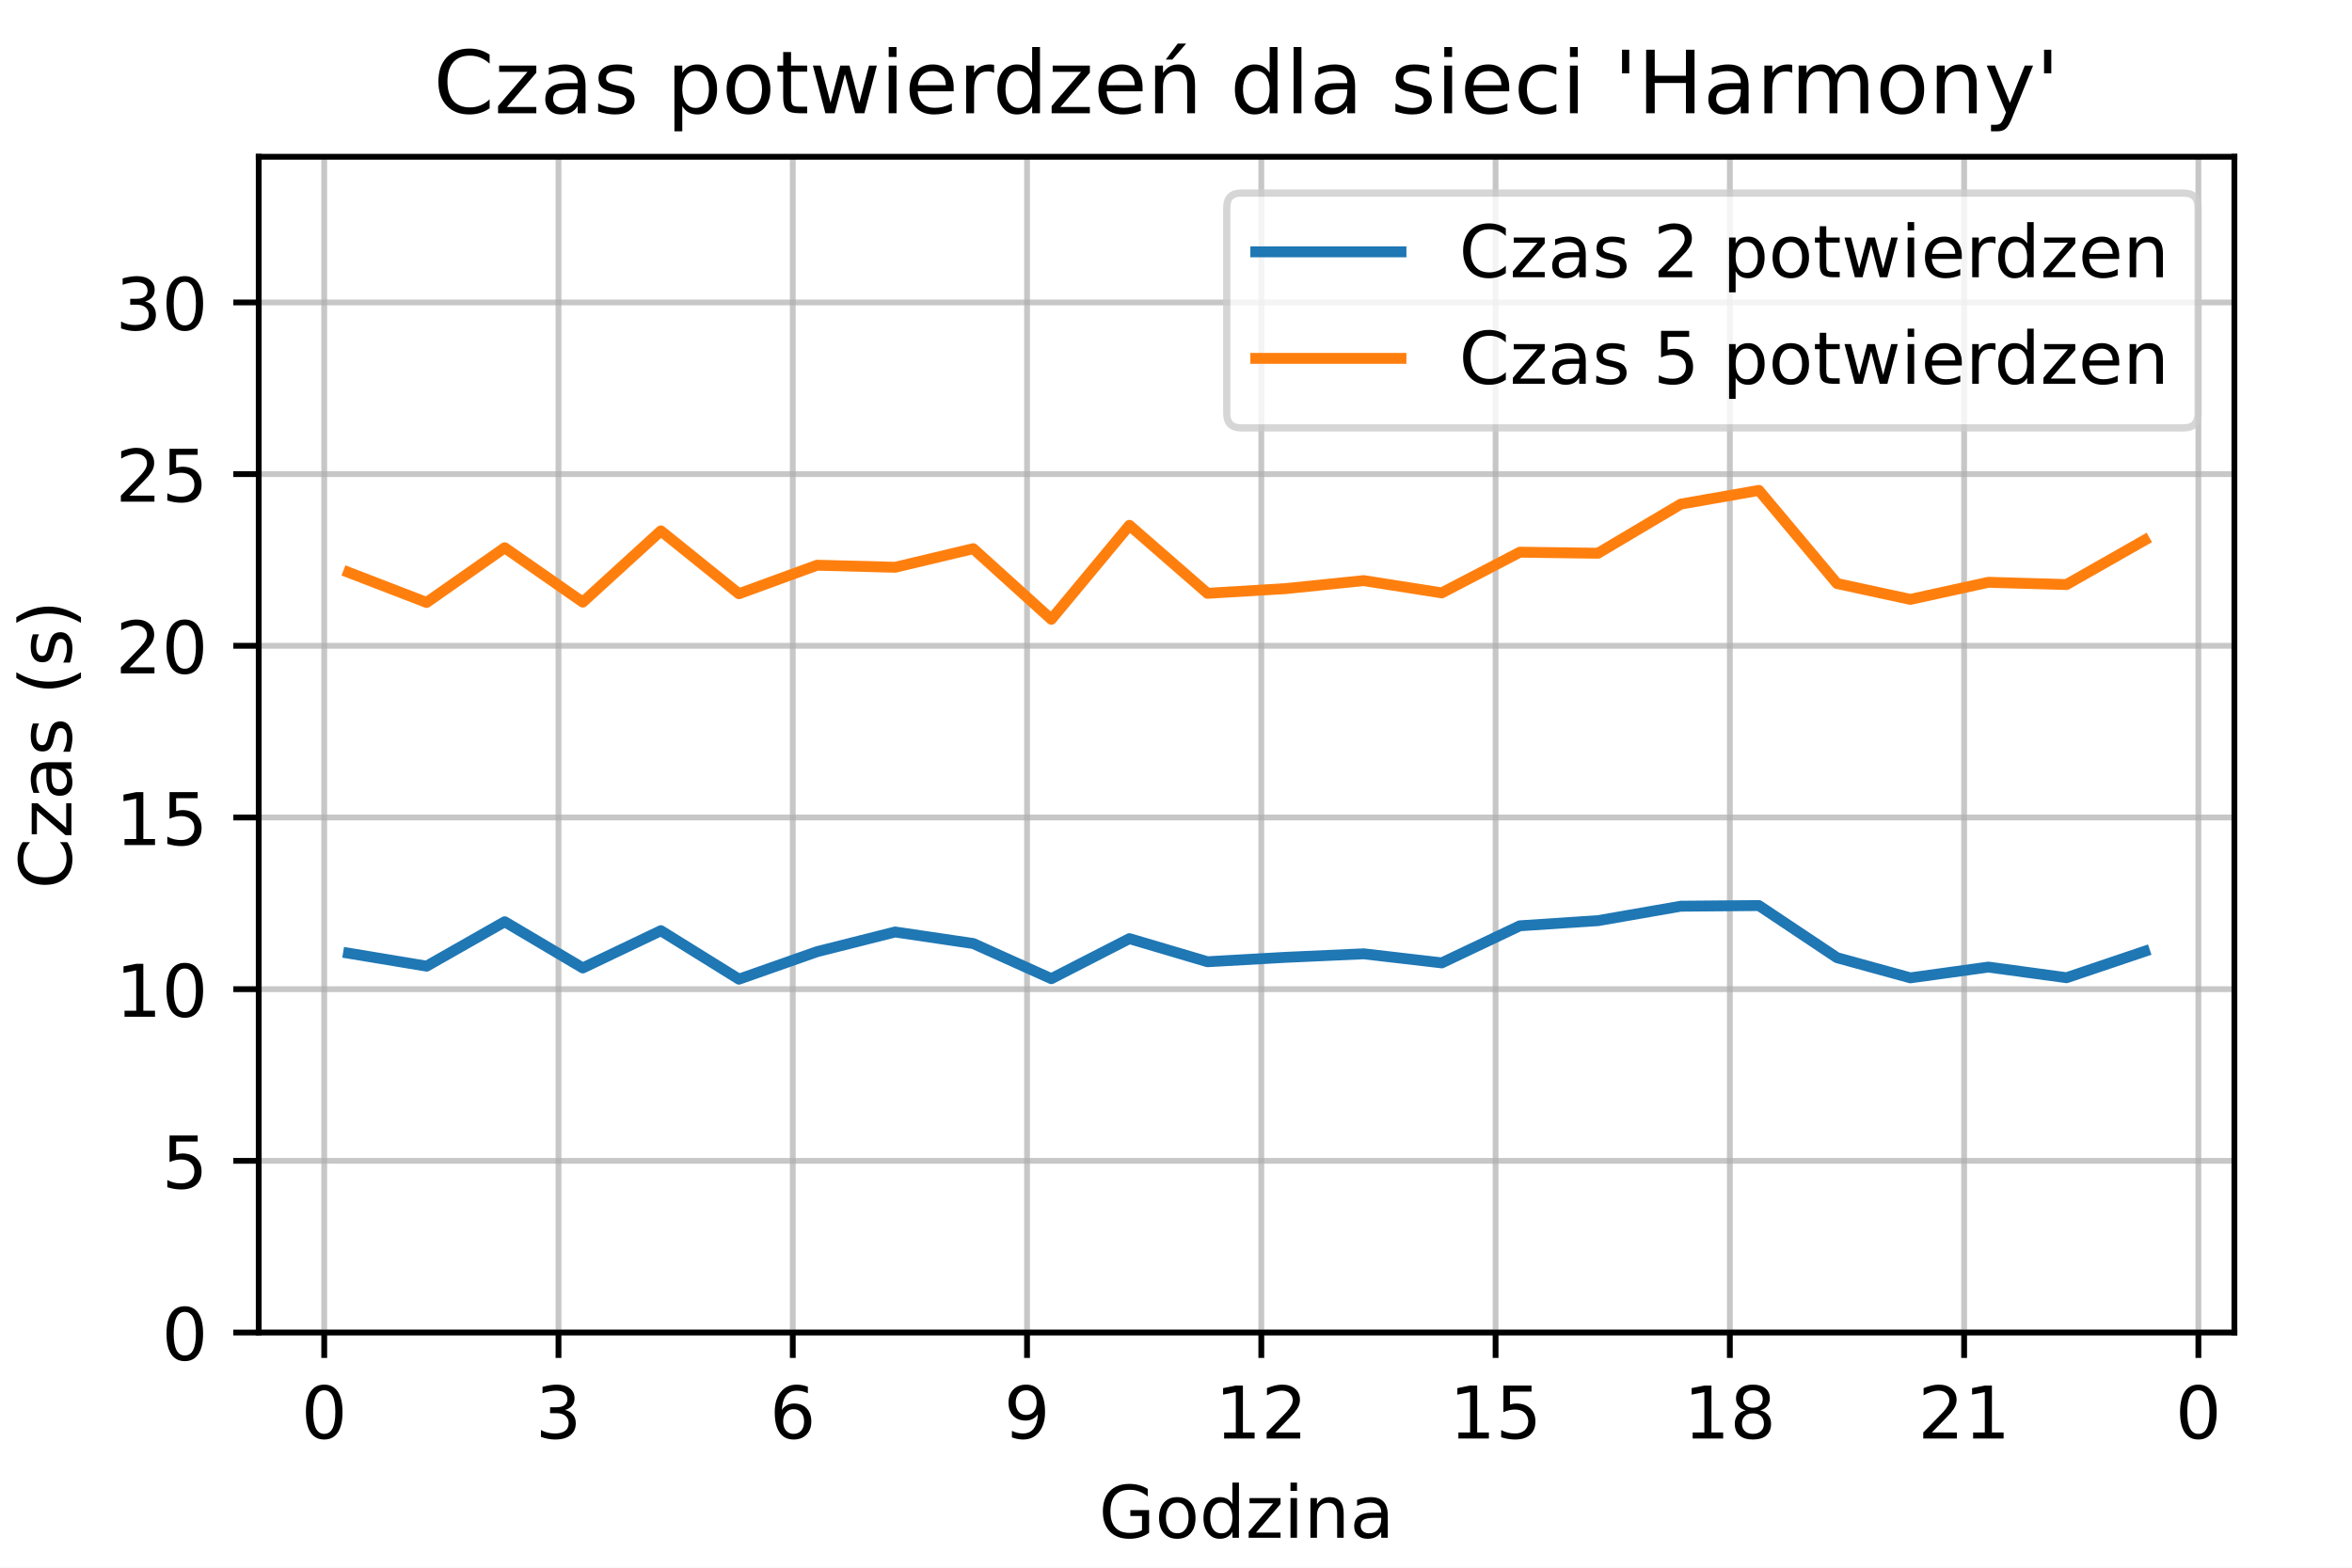
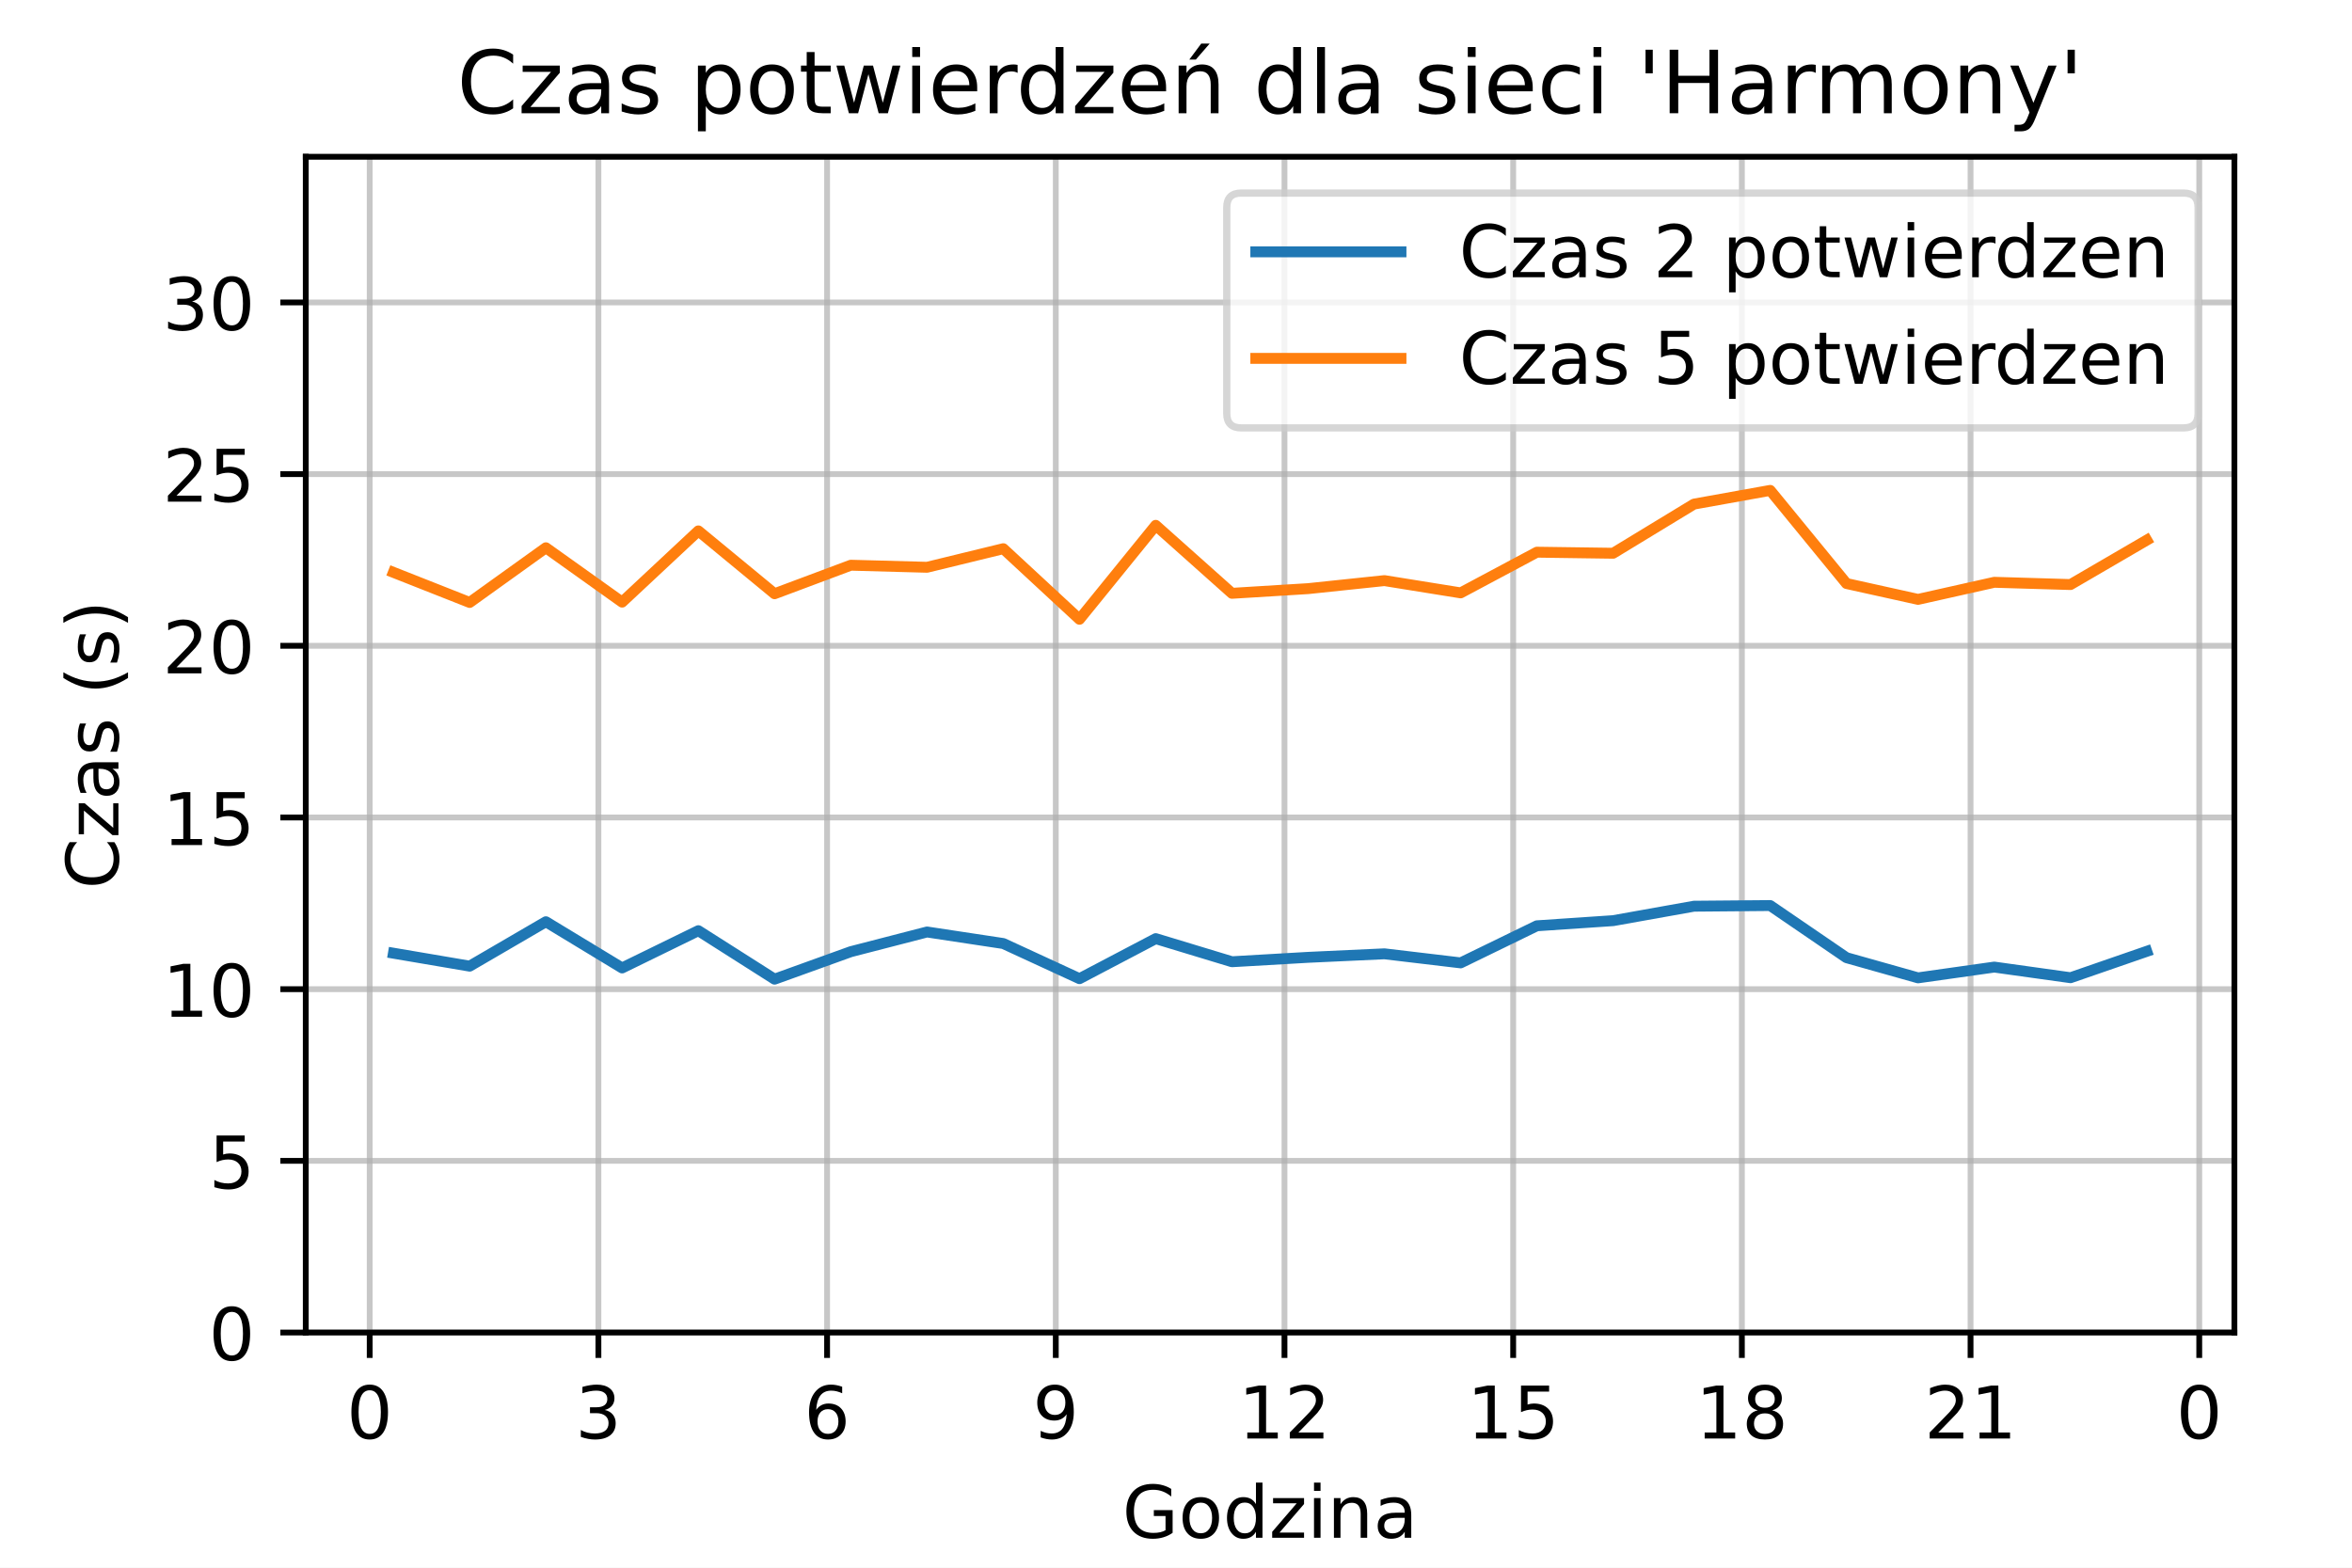
<svg xmlns="http://www.w3.org/2000/svg" xmlns:xlink="http://www.w3.org/1999/xlink" width="324pt" height="216pt" viewBox="0 0 324 216" version="1.1">
  <defs>
    <style type="text/css">*{stroke-linejoin: round; stroke-linecap: butt}</style>
  </defs>
  <g id="figure_1">
    <g id="patch_1">
      <path d="M 0 216  L 324 216  L 324 0  L 0 0  z " style="fill: #ffffff" />
    </g>
    <g id="axes_1">
      <g id="patch_2">
-         <path d="M 35.64 183.6  L 307.8 183.6  L 307.8 21.6  L 35.64 21.6  z " style="fill: #ffffff" />
+         <path d="M 42.12 183.6  L 307.8 183.6  L 307.8 21.6  L 42.12 21.6  z " style="fill: #ffffff" />
      </g>
      <g id="matplotlib.axis_1">
        <g id="xtick_1">
          <g id="line2d_1">
-             <path d="M 44.664 183.6  L 44.664 21.6  " clip-path="url(#p6f008cadab)" style="fill: none; stroke: #b0b0b0; stroke-opacity: 0.7; stroke-width: 0.8; stroke-linecap: square" />
+             <path d="M 50.929 183.6  L 50.929 21.6  " clip-path="url(#pce12ea7dd9)" style="fill: none; stroke: #b0b0b0; stroke-opacity: 0.7; stroke-width: 0.8; stroke-linecap: square" />
          </g>
          <g id="line2d_2">
            <defs>
-               <path id="m996f7e29ae" d="M 0 0  L 0 3.5  " style="stroke: #000000; stroke-width: 0.8" />
+               <path id="md06fbf83cf" d="M 0 0  L 0 3.5  " style="stroke: #000000; stroke-width: 0.8" />
            </defs>
            <g>
-               <use xlink:href="#m996f7e29ae" x="44.664" y="183.6" style="stroke: #000000; stroke-width: 0.8" />
+               <use xlink:href="#md06fbf83cf" x="50.929" y="183.6" style="stroke: #000000; stroke-width: 0.8" />
            </g>
          </g>
          <g id="text_1">
-             <g transform="translate(41.48294 198.1984)scale(0.1 -0.1)">
+             <g transform="translate(47.74808 198.1984)scale(0.1 -0.1)">
              <defs>
                <path id="DejaVuSans-30" d="M 2034 4250  Q 1547 4250 1301 3770  Q 1056 3291 1056 2328  Q 1056 1369 1301 889  Q 1547 409 2034 409  Q 2525 409 2770 889  Q 3016 1369 3016 2328  Q 3016 3291 2770 3770  Q 2525 4250 2034 4250  z M 2034 4750  Q 2819 4750 3233 4129  Q 3647 3509 3647 2328  Q 3647 1150 3233 529  Q 2819 -91 2034 -91  Q 1250 -91 836 529  Q 422 1150 422 2328  Q 422 3509 836 4129  Q 1250 4750 2034 4750  z " transform="scale(0.015625)" />
              </defs>
              <use xlink:href="#DejaVuSans-30" />
            </g>
          </g>
        </g>
        <g id="xtick_2">
          <g id="line2d_3">
-             <path d="M 76.936 183.6  L 76.936 21.6  " clip-path="url(#p6f008cadab)" style="fill: none; stroke: #b0b0b0; stroke-opacity: 0.7; stroke-width: 0.8; stroke-linecap: square" />
+             <path d="M 82.433 183.6  L 82.433 21.6  " clip-path="url(#pce12ea7dd9)" style="fill: none; stroke: #b0b0b0; stroke-opacity: 0.7; stroke-width: 0.8; stroke-linecap: square" />
          </g>
          <g id="line2d_4">
            <g>
-               <use xlink:href="#m996f7e29ae" x="76.936" y="183.6" style="stroke: #000000; stroke-width: 0.8" />
+               <use xlink:href="#md06fbf83cf" x="82.433" y="183.6" style="stroke: #000000; stroke-width: 0.8" />
            </g>
          </g>
          <g id="text_2">
-             <g transform="translate(73.75488 198.1984)scale(0.1 -0.1)">
+             <g transform="translate(79.25163 198.1984)scale(0.1 -0.1)">
              <defs>
                <path id="DejaVuSans-33" d="M 2597 2516  Q 3050 2419 3304 2112  Q 3559 1806 3559 1356  Q 3559 666 3084 287  Q 2609 -91 1734 -91  Q 1441 -91 1130 -33  Q 819 25 488 141  L 488 750  Q 750 597 1062 519  Q 1375 441 1716 441  Q 2309 441 2620 675  Q 2931 909 2931 1356  Q 2931 1769 2642 2001  Q 2353 2234 1838 2234  L 1294 2234  L 1294 2753  L 1863 2753  Q 2328 2753 2575 2939  Q 2822 3125 2822 3475  Q 2822 3834 2567 4026  Q 2313 4219 1838 4219  Q 1578 4219 1281 4162  Q 984 4106 628 3988  L 628 4550  Q 988 4650 1302 4700  Q 1616 4750 1894 4750  Q 2613 4750 3031 4423  Q 3450 4097 3450 3541  Q 3450 3153 3228 2886  Q 3006 2619 2597 2516  z " transform="scale(0.015625)" />
              </defs>
              <use xlink:href="#DejaVuSans-33" />
            </g>
          </g>
        </g>
        <g id="xtick_3">
          <g id="line2d_5">
-             <path d="M 109.208 183.6  L 109.208 21.6  " clip-path="url(#p6f008cadab)" style="fill: none; stroke: #b0b0b0; stroke-opacity: 0.7; stroke-width: 0.8; stroke-linecap: square" />
+             <path d="M 113.936 183.6  L 113.936 21.6  " clip-path="url(#pce12ea7dd9)" style="fill: none; stroke: #b0b0b0; stroke-opacity: 0.7; stroke-width: 0.8; stroke-linecap: square" />
          </g>
          <g id="line2d_6">
            <g>
-               <use xlink:href="#m996f7e29ae" x="109.208" y="183.6" style="stroke: #000000; stroke-width: 0.8" />
+               <use xlink:href="#md06fbf83cf" x="113.936" y="183.6" style="stroke: #000000; stroke-width: 0.8" />
            </g>
          </g>
          <g id="text_3">
-             <g transform="translate(106.0268 198.1984)scale(0.1 -0.1)">
+             <g transform="translate(110.7552 198.1984)scale(0.1 -0.1)">
              <defs>
                <path id="DejaVuSans-36" d="M 2113 2584  Q 1688 2584 1439 2293  Q 1191 2003 1191 1497  Q 1191 994 1439 701  Q 1688 409 2113 409  Q 2538 409 2786 701  Q 3034 994 3034 1497  Q 3034 2003 2786 2293  Q 2538 2584 2113 2584  z M 3366 4563  L 3366 3988  Q 3128 4100 2886 4159  Q 2644 4219 2406 4219  Q 1781 4219 1451 3797  Q 1122 3375 1075 2522  Q 1259 2794 1537 2939  Q 1816 3084 2150 3084  Q 2853 3084 3261 2657  Q 3669 2231 3669 1497  Q 3669 778 3244 343  Q 2819 -91 2113 -91  Q 1303 -91 875 529  Q 447 1150 447 2328  Q 447 3434 972 4092  Q 1497 4750 2381 4750  Q 2619 4750 2861 4703  Q 3103 4656 3366 4563  z " transform="scale(0.015625)" />
              </defs>
              <use xlink:href="#DejaVuSans-36" />
            </g>
          </g>
        </g>
        <g id="xtick_4">
          <g id="line2d_7">
-             <path d="M 141.48 183.6  L 141.48 21.6  " clip-path="url(#p6f008cadab)" style="fill: none; stroke: #b0b0b0; stroke-opacity: 0.7; stroke-width: 0.8; stroke-linecap: square" />
+             <path d="M 145.44 183.6  L 145.44 21.6  " clip-path="url(#pce12ea7dd9)" style="fill: none; stroke: #b0b0b0; stroke-opacity: 0.7; stroke-width: 0.8; stroke-linecap: square" />
          </g>
          <g id="line2d_8">
            <g>
-               <use xlink:href="#m996f7e29ae" x="141.48" y="183.6" style="stroke: #000000; stroke-width: 0.8" />
+               <use xlink:href="#md06fbf83cf" x="145.44" y="183.6" style="stroke: #000000; stroke-width: 0.8" />
            </g>
          </g>
          <g id="text_4">
-             <g transform="translate(138.2988 198.1984)scale(0.1 -0.1)">
+             <g transform="translate(142.2587 198.1984)scale(0.1 -0.1)">
              <defs>
                <path id="DejaVuSans-39" d="M 703 97  L 703 672  Q 941 559 1184 500  Q 1428 441 1663 441  Q 2288 441 2617 861  Q 2947 1281 2994 2138  Q 2813 1869 2534 1725  Q 2256 1581 1919 1581  Q 1219 1581 811 2004  Q 403 2428 403 3163  Q 403 3881 828 4315  Q 1253 4750 1959 4750  Q 2769 4750 3195 4129  Q 3622 3509 3622 2328  Q 3622 1225 3098 567  Q 2575 -91 1691 -91  Q 1453 -91 1209 -44  Q 966 3 703 97  z M 1959 2075  Q 2384 2075 2632 2365  Q 2881 2656 2881 3163  Q 2881 3666 2632 3958  Q 2384 4250 1959 4250  Q 1534 4250 1286 3958  Q 1038 3666 1038 3163  Q 1038 2656 1286 2365  Q 1534 2075 1959 2075  z " transform="scale(0.015625)" />
              </defs>
              <use xlink:href="#DejaVuSans-39" />
            </g>
          </g>
        </g>
        <g id="xtick_5">
          <g id="line2d_9">
-             <path d="M 173.752 183.6  L 173.752 21.6  " clip-path="url(#p6f008cadab)" style="fill: none; stroke: #b0b0b0; stroke-opacity: 0.7; stroke-width: 0.8; stroke-linecap: square" />
+             <path d="M 176.944 183.6  L 176.944 21.6  " clip-path="url(#pce12ea7dd9)" style="fill: none; stroke: #b0b0b0; stroke-opacity: 0.7; stroke-width: 0.8; stroke-linecap: square" />
          </g>
          <g id="line2d_10">
            <g>
-               <use xlink:href="#m996f7e29ae" x="173.752" y="183.6" style="stroke: #000000; stroke-width: 0.8" />
+               <use xlink:href="#md06fbf83cf" x="176.944" y="183.6" style="stroke: #000000; stroke-width: 0.8" />
            </g>
          </g>
          <g id="text_5">
-             <g transform="translate(167.3894 198.1984)scale(0.1 -0.1)">
+             <g transform="translate(170.5811 198.1984)scale(0.1 -0.1)">
              <defs>
                <path id="DejaVuSans-31" d="M 794 531  L 1825 531  L 1825 4091  L 703 3866  L 703 4441  L 1819 4666  L 2450 4666  L 2450 531  L 3481 531  L 3481 0  L 794 0  L 794 531  z " transform="scale(0.015625)" />
                <path id="DejaVuSans-32" d="M 1228 531  L 3431 531  L 3431 0  L 469 0  L 469 531  Q 828 903 1448 1529  Q 2069 2156 2228 2338  Q 2531 2678 2651 2914  Q 2772 3150 2772 3378  Q 2772 3750 2511 3984  Q 2250 4219 1831 4219  Q 1534 4219 1204 4116  Q 875 4013 500 3803  L 500 4441  Q 881 4594 1212 4672  Q 1544 4750 1819 4750  Q 2544 4750 2975 4387  Q 3406 4025 3406 3419  Q 3406 3131 3298 2873  Q 3191 2616 2906 2266  Q 2828 2175 2409 1742  Q 1991 1309 1228 531  z " transform="scale(0.015625)" />
              </defs>
              <use xlink:href="#DejaVuSans-31" />
              <use xlink:href="#DejaVuSans-32" x="63.623" />
            </g>
          </g>
        </g>
        <g id="xtick_6">
          <g id="line2d_11">
-             <path d="M 206.024 183.6  L 206.024 21.6  " clip-path="url(#p6f008cadab)" style="fill: none; stroke: #b0b0b0; stroke-opacity: 0.7; stroke-width: 0.8; stroke-linecap: square" />
+             <path d="M 208.447 183.6  L 208.447 21.6  " clip-path="url(#pce12ea7dd9)" style="fill: none; stroke: #b0b0b0; stroke-opacity: 0.7; stroke-width: 0.8; stroke-linecap: square" />
          </g>
          <g id="line2d_12">
            <g>
-               <use xlink:href="#m996f7e29ae" x="206.024" y="183.6" style="stroke: #000000; stroke-width: 0.8" />
+               <use xlink:href="#md06fbf83cf" x="208.447" y="183.6" style="stroke: #000000; stroke-width: 0.8" />
            </g>
          </g>
          <g id="text_6">
-             <g transform="translate(199.6614 198.1984)scale(0.1 -0.1)">
+             <g transform="translate(202.0846 198.1984)scale(0.1 -0.1)">
              <defs>
                <path id="DejaVuSans-35" d="M 691 4666  L 3169 4666  L 3169 4134  L 1269 4134  L 1269 2991  Q 1406 3038 1543 3061  Q 1681 3084 1819 3084  Q 2600 3084 3056 2656  Q 3513 2228 3513 1497  Q 3513 744 3044 326  Q 2575 -91 1722 -91  Q 1428 -91 1123 -41  Q 819 9 494 109  L 494 744  Q 775 591 1075 516  Q 1375 441 1709 441  Q 2250 441 2565 725  Q 2881 1009 2881 1497  Q 2881 1984 2565 2268  Q 2250 2553 1709 2553  Q 1456 2553 1204 2497  Q 953 2441 691 2322  L 691 4666  z " transform="scale(0.015625)" />
              </defs>
              <use xlink:href="#DejaVuSans-31" />
              <use xlink:href="#DejaVuSans-35" x="63.623" />
            </g>
          </g>
        </g>
        <g id="xtick_7">
          <g id="line2d_13">
-             <path d="M 238.296 183.6  L 238.296 21.6  " clip-path="url(#p6f008cadab)" style="fill: none; stroke: #b0b0b0; stroke-opacity: 0.7; stroke-width: 0.8; stroke-linecap: square" />
+             <path d="M 239.951 183.6  L 239.951 21.6  " clip-path="url(#pce12ea7dd9)" style="fill: none; stroke: #b0b0b0; stroke-opacity: 0.7; stroke-width: 0.8; stroke-linecap: square" />
          </g>
          <g id="line2d_14">
            <g>
-               <use xlink:href="#m996f7e29ae" x="238.296" y="183.6" style="stroke: #000000; stroke-width: 0.8" />
+               <use xlink:href="#md06fbf83cf" x="239.951" y="183.6" style="stroke: #000000; stroke-width: 0.8" />
            </g>
          </g>
          <g id="text_7">
-             <g transform="translate(231.9333 198.1984)scale(0.1 -0.1)">
+             <g transform="translate(233.5882 198.1984)scale(0.1 -0.1)">
              <defs>
                <path id="DejaVuSans-38" d="M 2034 2216  Q 1584 2216 1326 1975  Q 1069 1734 1069 1313  Q 1069 891 1326 650  Q 1584 409 2034 409  Q 2484 409 2743 651  Q 3003 894 3003 1313  Q 3003 1734 2745 1975  Q 2488 2216 2034 2216  z M 1403 2484  Q 997 2584 770 2862  Q 544 3141 544 3541  Q 544 4100 942 4425  Q 1341 4750 2034 4750  Q 2731 4750 3128 4425  Q 3525 4100 3525 3541  Q 3525 3141 3298 2862  Q 3072 2584 2669 2484  Q 3125 2378 3379 2068  Q 3634 1759 3634 1313  Q 3634 634 3220 271  Q 2806 -91 2034 -91  Q 1263 -91 848 271  Q 434 634 434 1313  Q 434 1759 690 2068  Q 947 2378 1403 2484  z M 1172 3481  Q 1172 3119 1398 2916  Q 1625 2713 2034 2713  Q 2441 2713 2670 2916  Q 2900 3119 2900 3481  Q 2900 3844 2670 4047  Q 2441 4250 2034 4250  Q 1625 4250 1398 4047  Q 1172 3844 1172 3481  z " transform="scale(0.015625)" />
              </defs>
              <use xlink:href="#DejaVuSans-31" />
              <use xlink:href="#DejaVuSans-38" x="63.623" />
            </g>
          </g>
        </g>
        <g id="xtick_8">
          <g id="line2d_15">
-             <path d="M 270.568 183.6  L 270.568 21.6  " clip-path="url(#p6f008cadab)" style="fill: none; stroke: #b0b0b0; stroke-opacity: 0.7; stroke-width: 0.8; stroke-linecap: square" />
+             <path d="M 271.454 183.6  L 271.454 21.6  " clip-path="url(#pce12ea7dd9)" style="fill: none; stroke: #b0b0b0; stroke-opacity: 0.7; stroke-width: 0.8; stroke-linecap: square" />
          </g>
          <g id="line2d_16">
            <g>
-               <use xlink:href="#m996f7e29ae" x="270.568" y="183.6" style="stroke: #000000; stroke-width: 0.8" />
+               <use xlink:href="#md06fbf83cf" x="271.454" y="183.6" style="stroke: #000000; stroke-width: 0.8" />
            </g>
          </g>
          <g id="text_8">
-             <g transform="translate(264.2052 198.1984)scale(0.1 -0.1)">
+             <g transform="translate(265.0917 198.1984)scale(0.1 -0.1)">
              <use xlink:href="#DejaVuSans-32" />
              <use xlink:href="#DejaVuSans-31" x="63.623" />
            </g>
          </g>
        </g>
        <g id="xtick_9">
          <g id="line2d_17">
-             <path d="M 302.84 183.6  L 302.84 21.6  " clip-path="url(#p6f008cadab)" style="fill: none; stroke: #b0b0b0; stroke-opacity: 0.7; stroke-width: 0.8; stroke-linecap: square" />
+             <path d="M 302.958 183.6  L 302.958 21.6  " clip-path="url(#pce12ea7dd9)" style="fill: none; stroke: #b0b0b0; stroke-opacity: 0.7; stroke-width: 0.8; stroke-linecap: square" />
          </g>
          <g id="line2d_18">
            <g>
-               <use xlink:href="#m996f7e29ae" x="302.84" y="183.6" style="stroke: #000000; stroke-width: 0.8" />
+               <use xlink:href="#md06fbf83cf" x="302.958" y="183.6" style="stroke: #000000; stroke-width: 0.8" />
            </g>
          </g>
          <g id="text_9">
-             <g transform="translate(299.6584 198.1984)scale(0.1 -0.1)">
+             <g transform="translate(299.7765 198.1984)scale(0.1 -0.1)">
              <use xlink:href="#DejaVuSans-30" />
            </g>
          </g>
        </g>
        <g id="text_10">
-           <g transform="translate(151.3661 211.8766)scale(0.1 -0.1)">
+           <g transform="translate(154.6061 211.8766)scale(0.1 -0.1)">
            <defs>
              <path id="DejaVuSans-47" d="M 3809 666  L 3809 1919  L 2778 1919  L 2778 2438  L 4434 2438  L 4434 434  Q 4069 175 3628 42  Q 3188 -91 2688 -91  Q 1594 -91 976 548  Q 359 1188 359 2328  Q 359 3472 976 4111  Q 1594 4750 2688 4750  Q 3144 4750 3555 4637  Q 3966 4525 4313 4306  L 4313 3634  Q 3963 3931 3569 4081  Q 3175 4231 2741 4231  Q 1884 4231 1454 3753  Q 1025 3275 1025 2328  Q 1025 1384 1454 906  Q 1884 428 2741 428  Q 3075 428 3337 486  Q 3600 544 3809 666  z " transform="scale(0.015625)" />
              <path id="DejaVuSans-6f" d="M 1959 3097  Q 1497 3097 1228 2736  Q 959 2375 959 1747  Q 959 1119 1226 758  Q 1494 397 1959 397  Q 2419 397 2687 759  Q 2956 1122 2956 1747  Q 2956 2369 2687 2733  Q 2419 3097 1959 3097  z M 1959 3584  Q 2709 3584 3137 3096  Q 3566 2609 3566 1747  Q 3566 888 3137 398  Q 2709 -91 1959 -91  Q 1206 -91 779 398  Q 353 888 353 1747  Q 353 2609 779 3096  Q 1206 3584 1959 3584  z " transform="scale(0.015625)" />
              <path id="DejaVuSans-64" d="M 2906 2969  L 2906 4863  L 3481 4863  L 3481 0  L 2906 0  L 2906 525  Q 2725 213 2448 61  Q 2172 -91 1784 -91  Q 1150 -91 751 415  Q 353 922 353 1747  Q 353 2572 751 3078  Q 1150 3584 1784 3584  Q 2172 3584 2448 3432  Q 2725 3281 2906 2969  z M 947 1747  Q 947 1113 1208 752  Q 1469 391 1925 391  Q 2381 391 2643 752  Q 2906 1113 2906 1747  Q 2906 2381 2643 2742  Q 2381 3103 1925 3103  Q 1469 3103 1208 2742  Q 947 2381 947 1747  z " transform="scale(0.015625)" />
              <path id="DejaVuSans-7a" d="M 353 3500  L 3084 3500  L 3084 2975  L 922 459  L 3084 459  L 3084 0  L 275 0  L 275 525  L 2438 3041  L 353 3041  L 353 3500  z " transform="scale(0.015625)" />
              <path id="DejaVuSans-69" d="M 603 3500  L 1178 3500  L 1178 0  L 603 0  L 603 3500  z M 603 4863  L 1178 4863  L 1178 4134  L 603 4134  L 603 4863  z " transform="scale(0.015625)" />
              <path id="DejaVuSans-6e" d="M 3513 2113  L 3513 0  L 2938 0  L 2938 2094  Q 2938 2591 2744 2837  Q 2550 3084 2163 3084  Q 1697 3084 1428 2787  Q 1159 2491 1159 1978  L 1159 0  L 581 0  L 581 3500  L 1159 3500  L 1159 2956  Q 1366 3272 1645 3428  Q 1925 3584 2291 3584  Q 2894 3584 3203 3211  Q 3513 2838 3513 2113  z " transform="scale(0.015625)" />
              <path id="DejaVuSans-61" d="M 2194 1759  Q 1497 1759 1228 1600  Q 959 1441 959 1056  Q 959 750 1161 570  Q 1363 391 1709 391  Q 2188 391 2477 730  Q 2766 1069 2766 1631  L 2766 1759  L 2194 1759  z M 3341 1997  L 3341 0  L 2766 0  L 2766 531  Q 2569 213 2275 61  Q 1981 -91 1556 -91  Q 1019 -91 701 211  Q 384 513 384 1019  Q 384 1609 779 1909  Q 1175 2209 1959 2209  L 2766 2209  L 2766 2266  Q 2766 2663 2505 2880  Q 2244 3097 1772 3097  Q 1472 3097 1187 3025  Q 903 2953 641 2809  L 641 3341  Q 956 3463 1253 3523  Q 1550 3584 1831 3584  Q 2591 3584 2966 3190  Q 3341 2797 3341 1997  z " transform="scale(0.015625)" />
            </defs>
            <use xlink:href="#DejaVuSans-47" />
            <use xlink:href="#DejaVuSans-6f" x="77.49" />
            <use xlink:href="#DejaVuSans-64" x="138.672" />
            <use xlink:href="#DejaVuSans-7a" x="202.148" />
            <use xlink:href="#DejaVuSans-69" x="254.639" />
            <use xlink:href="#DejaVuSans-6e" x="282.422" />
            <use xlink:href="#DejaVuSans-61" x="345.801" />
          </g>
        </g>
      </g>
      <g id="matplotlib.axis_2">
        <g id="ytick_1">
          <g id="line2d_19">
-             <path d="M 35.64 183.6  L 307.8 183.6  " clip-path="url(#p6f008cadab)" style="fill: none; stroke: #b0b0b0; stroke-opacity: 0.7; stroke-width: 0.8; stroke-linecap: square" />
+             <path d="M 42.12 183.6  L 307.8 183.6  " clip-path="url(#pce12ea7dd9)" style="fill: none; stroke: #b0b0b0; stroke-opacity: 0.7; stroke-width: 0.8; stroke-linecap: square" />
          </g>
          <g id="line2d_20">
            <defs>
-               <path id="m2572cfd31c" d="M 0 0  L -3.5 0  " style="stroke: #000000; stroke-width: 0.8" />
+               <path id="mf7f017dc81" d="M 0 0  L -3.5 0  " style="stroke: #000000; stroke-width: 0.8" />
            </defs>
            <g>
-               <use xlink:href="#m2572cfd31c" x="35.64" y="183.6" style="stroke: #000000; stroke-width: 0.8" />
+               <use xlink:href="#mf7f017dc81" x="42.12" y="183.6" style="stroke: #000000; stroke-width: 0.8" />
            </g>
          </g>
          <g id="text_11">
-             <g transform="translate(22.2775 187.3992)scale(0.1 -0.1)">
+             <g transform="translate(28.7575 187.3992)scale(0.1 -0.1)">
              <use xlink:href="#DejaVuSans-30" />
            </g>
          </g>
        </g>
        <g id="ytick_2">
          <g id="line2d_21">
-             <path d="M 35.64 159.945  L 307.8 159.945  " clip-path="url(#p6f008cadab)" style="fill: none; stroke: #b0b0b0; stroke-opacity: 0.7; stroke-width: 0.8; stroke-linecap: square" />
+             <path d="M 42.12 159.945  L 307.8 159.945  " clip-path="url(#pce12ea7dd9)" style="fill: none; stroke: #b0b0b0; stroke-opacity: 0.7; stroke-width: 0.8; stroke-linecap: square" />
          </g>
          <g id="line2d_22">
            <g>
-               <use xlink:href="#m2572cfd31c" x="35.64" y="159.945" style="stroke: #000000; stroke-width: 0.8" />
+               <use xlink:href="#mf7f017dc81" x="42.12" y="159.945" style="stroke: #000000; stroke-width: 0.8" />
            </g>
          </g>
          <g id="text_12">
-             <g transform="translate(22.2775 163.7441)scale(0.1 -0.1)">
+             <g transform="translate(28.7575 163.7441)scale(0.1 -0.1)">
              <use xlink:href="#DejaVuSans-35" />
            </g>
          </g>
        </g>
        <g id="ytick_3">
          <g id="line2d_23">
-             <path d="M 35.64 136.29  L 307.8 136.29  " clip-path="url(#p6f008cadab)" style="fill: none; stroke: #b0b0b0; stroke-opacity: 0.7; stroke-width: 0.8; stroke-linecap: square" />
+             <path d="M 42.12 136.29  L 307.8 136.29  " clip-path="url(#pce12ea7dd9)" style="fill: none; stroke: #b0b0b0; stroke-opacity: 0.7; stroke-width: 0.8; stroke-linecap: square" />
          </g>
          <g id="line2d_24">
            <g>
-               <use xlink:href="#m2572cfd31c" x="35.64" y="136.29" style="stroke: #000000; stroke-width: 0.8" />
+               <use xlink:href="#mf7f017dc81" x="42.12" y="136.29" style="stroke: #000000; stroke-width: 0.8" />
            </g>
          </g>
          <g id="text_13">
-             <g transform="translate(15.915 140.089)scale(0.1 -0.1)">
+             <g transform="translate(22.395 140.089)scale(0.1 -0.1)">
              <use xlink:href="#DejaVuSans-31" />
              <use xlink:href="#DejaVuSans-30" x="63.623" />
            </g>
          </g>
        </g>
        <g id="ytick_4">
          <g id="line2d_25">
-             <path d="M 35.64 112.635  L 307.8 112.635  " clip-path="url(#p6f008cadab)" style="fill: none; stroke: #b0b0b0; stroke-opacity: 0.7; stroke-width: 0.8; stroke-linecap: square" />
+             <path d="M 42.12 112.635  L 307.8 112.635  " clip-path="url(#pce12ea7dd9)" style="fill: none; stroke: #b0b0b0; stroke-opacity: 0.7; stroke-width: 0.8; stroke-linecap: square" />
          </g>
          <g id="line2d_26">
            <g>
-               <use xlink:href="#m2572cfd31c" x="35.64" y="112.635" style="stroke: #000000; stroke-width: 0.8" />
+               <use xlink:href="#mf7f017dc81" x="42.12" y="112.635" style="stroke: #000000; stroke-width: 0.8" />
            </g>
          </g>
          <g id="text_14">
-             <g transform="translate(15.915 116.434)scale(0.1 -0.1)">
+             <g transform="translate(22.395 116.434)scale(0.1 -0.1)">
              <use xlink:href="#DejaVuSans-31" />
              <use xlink:href="#DejaVuSans-35" x="63.623" />
            </g>
          </g>
        </g>
        <g id="ytick_5">
          <g id="line2d_27">
-             <path d="M 35.64 88.98  L 307.8 88.98  " clip-path="url(#p6f008cadab)" style="fill: none; stroke: #b0b0b0; stroke-opacity: 0.7; stroke-width: 0.8; stroke-linecap: square" />
+             <path d="M 42.12 88.98  L 307.8 88.98  " clip-path="url(#pce12ea7dd9)" style="fill: none; stroke: #b0b0b0; stroke-opacity: 0.7; stroke-width: 0.8; stroke-linecap: square" />
          </g>
          <g id="line2d_28">
            <g>
-               <use xlink:href="#m2572cfd31c" x="35.64" y="88.98" style="stroke: #000000; stroke-width: 0.8" />
+               <use xlink:href="#mf7f017dc81" x="42.12" y="88.98" style="stroke: #000000; stroke-width: 0.8" />
            </g>
          </g>
          <g id="text_15">
-             <g transform="translate(15.915 92.77887)scale(0.1 -0.1)">
+             <g transform="translate(22.395 92.77887)scale(0.1 -0.1)">
              <use xlink:href="#DejaVuSans-32" />
              <use xlink:href="#DejaVuSans-30" x="63.623" />
            </g>
          </g>
        </g>
        <g id="ytick_6">
          <g id="line2d_29">
-             <path d="M 35.64 65.325  L 307.8 65.325  " clip-path="url(#p6f008cadab)" style="fill: none; stroke: #b0b0b0; stroke-opacity: 0.7; stroke-width: 0.8; stroke-linecap: square" />
+             <path d="M 42.12 65.325  L 307.8 65.325  " clip-path="url(#pce12ea7dd9)" style="fill: none; stroke: #b0b0b0; stroke-opacity: 0.7; stroke-width: 0.8; stroke-linecap: square" />
          </g>
          <g id="line2d_30">
            <g>
-               <use xlink:href="#m2572cfd31c" x="35.64" y="65.325" style="stroke: #000000; stroke-width: 0.8" />
+               <use xlink:href="#mf7f017dc81" x="42.12" y="65.325" style="stroke: #000000; stroke-width: 0.8" />
            </g>
          </g>
          <g id="text_16">
-             <g transform="translate(15.915 69.12379)scale(0.1 -0.1)">
+             <g transform="translate(22.395 69.12379)scale(0.1 -0.1)">
              <use xlink:href="#DejaVuSans-32" />
              <use xlink:href="#DejaVuSans-35" x="63.623" />
            </g>
          </g>
        </g>
        <g id="ytick_7">
          <g id="line2d_31">
-             <path d="M 35.64 41.669  L 307.8 41.669  " clip-path="url(#p6f008cadab)" style="fill: none; stroke: #b0b0b0; stroke-opacity: 0.7; stroke-width: 0.8; stroke-linecap: square" />
+             <path d="M 42.12 41.669  L 307.8 41.669  " clip-path="url(#pce12ea7dd9)" style="fill: none; stroke: #b0b0b0; stroke-opacity: 0.7; stroke-width: 0.8; stroke-linecap: square" />
          </g>
          <g id="line2d_32">
            <g>
-               <use xlink:href="#m2572cfd31c" x="35.64" y="41.669" style="stroke: #000000; stroke-width: 0.8" />
+               <use xlink:href="#mf7f017dc81" x="42.12" y="41.669" style="stroke: #000000; stroke-width: 0.8" />
            </g>
          </g>
          <g id="text_17">
-             <g transform="translate(15.915 45.4687)scale(0.1 -0.1)">
+             <g transform="translate(22.395 45.4687)scale(0.1 -0.1)">
              <use xlink:href="#DejaVuSans-33" />
              <use xlink:href="#DejaVuSans-30" x="63.623" />
            </g>
          </g>
        </g>
        <g id="text_18">
-           <g transform="translate(9.835312 122.4797)rotate(-90)scale(0.1 -0.1)">
+           <g transform="translate(16.31531 122.4797)rotate(-90)scale(0.1 -0.1)">
            <defs>
              <path id="DejaVuSans-43" d="M 4122 4306  L 4122 3641  Q 3803 3938 3442 4084  Q 3081 4231 2675 4231  Q 1875 4231 1450 3742  Q 1025 3253 1025 2328  Q 1025 1406 1450 917  Q 1875 428 2675 428  Q 3081 428 3442 575  Q 3803 722 4122 1019  L 4122 359  Q 3791 134 3420 21  Q 3050 -91 2638 -91  Q 1578 -91 968 557  Q 359 1206 359 2328  Q 359 3453 968 4101  Q 1578 4750 2638 4750  Q 3056 4750 3426 4639  Q 3797 4528 4122 4306  z " transform="scale(0.015625)" />
              <path id="DejaVuSans-73" d="M 2834 3397  L 2834 2853  Q 2591 2978 2328 3040  Q 2066 3103 1784 3103  Q 1356 3103 1142 2972  Q 928 2841 928 2578  Q 928 2378 1081 2264  Q 1234 2150 1697 2047  L 1894 2003  Q 2506 1872 2764 1633  Q 3022 1394 3022 966  Q 3022 478 2636 193  Q 2250 -91 1575 -91  Q 1294 -91 989 -36  Q 684 19 347 128  L 347 722  Q 666 556 975 473  Q 1284 391 1588 391  Q 1994 391 2212 530  Q 2431 669 2431 922  Q 2431 1156 2273 1281  Q 2116 1406 1581 1522  L 1381 1569  Q 847 1681 609 1914  Q 372 2147 372 2553  Q 372 3047 722 3315  Q 1072 3584 1716 3584  Q 2034 3584 2315 3537  Q 2597 3491 2834 3397  z " transform="scale(0.015625)" />
              <path id="DejaVuSans-20" transform="scale(0.015625)" />
              <path id="DejaVuSans-28" d="M 1984 4856  Q 1566 4138 1362 3434  Q 1159 2731 1159 2009  Q 1159 1288 1364 580  Q 1569 -128 1984 -844  L 1484 -844  Q 1016 -109 783 600  Q 550 1309 550 2009  Q 550 2706 781 3412  Q 1013 4119 1484 4856  L 1984 4856  z " transform="scale(0.015625)" />
              <path id="DejaVuSans-29" d="M 513 4856  L 1013 4856  Q 1481 4119 1714 3412  Q 1947 2706 1947 2009  Q 1947 1309 1714 600  Q 1481 -109 1013 -844  L 513 -844  Q 928 -128 1133 580  Q 1338 1288 1338 2009  Q 1338 2731 1133 3434  Q 928 4138 513 4856  z " transform="scale(0.015625)" />
            </defs>
            <use xlink:href="#DejaVuSans-43" />
            <use xlink:href="#DejaVuSans-7a" x="69.824" />
            <use xlink:href="#DejaVuSans-61" x="122.314" />
            <use xlink:href="#DejaVuSans-73" x="183.594" />
            <use xlink:href="#DejaVuSans-20" x="235.693" />
            <use xlink:href="#DejaVuSans-28" x="267.48" />
            <use xlink:href="#DejaVuSans-73" x="306.494" />
            <use xlink:href="#DejaVuSans-29" x="358.594" />
          </g>
        </g>
      </g>
      <g id="line2d_33">
-         <path d="M 48.011 131.333  L 58.768 133.118  L 69.526 126.999  L 80.283 133.367  L 91.04 128.233  L 101.797 134.911  L 112.555 131.125  L 123.312 128.411  L 134.069 130.001  L 144.827 134.844  L 155.584 129.326  L 166.341 132.511  L 177.099 131.904  L 187.856 131.419  L 198.613 132.668  L 209.371 127.558  L 220.128 126.85  L 231.54 124.859  L 242.294 124.769  L 253.057 131.952  L 263.157 134.731  L 273.917 133.247  L 284.675 134.712  L 295.429 131.08  " clip-path="url(#p6f008cadab)" style="fill: none; stroke: #1f77b4; stroke-width: 1.5; stroke-linecap: square" />
+         <path d="M 54.196 131.333  L 64.698 133.118  L 75.199 126.999  L 85.7 133.367  L 96.201 128.233  L 106.702 134.911  L 117.203 131.125  L 127.705 128.411  L 138.206 130.001  L 148.707 134.844  L 159.208 129.326  L 169.709 132.511  L 180.211 131.904  L 190.712 131.419  L 201.213 132.668  L 211.714 127.558  L 222.215 126.85  L 233.355 124.859  L 243.854 124.769  L 254.361 131.952  L 264.22 134.731  L 274.724 133.247  L 285.225 134.712  L 295.724 131.08  " clip-path="url(#pce12ea7dd9)" style="fill: none; stroke: #1f77b4; stroke-width: 1.5; stroke-linecap: square" />
      </g>
      <g id="line2d_34">
-         <path d="M 48.011 78.861  L 58.768 83.009  L 69.526 75.471  L 80.283 82.961  L 91.04 73.147  L 101.797 81.808  L 112.555 77.877  L 123.312 78.161  L 134.069 75.6  L 144.827 85.326  L 155.584 72.382  L 166.341 81.748  L 177.099 81.103  L 187.856 79.998  L 198.613 81.689  L 209.371 76.082  L 220.128 76.228  L 231.54 69.455  L 242.294 67.567  L 253.057 80.399  L 263.157 82.584  L 273.917 80.23  L 284.675 80.541  L 295.429 74.424  " clip-path="url(#p6f008cadab)" style="fill: none; stroke: #ff7f0e; stroke-width: 1.5; stroke-linecap: square" />
+         <path d="M 54.196 78.861  L 64.698 83.009  L 75.199 75.471  L 85.7 82.961  L 96.201 73.147  L 106.702 81.808  L 117.203 77.877  L 127.705 78.161  L 138.206 75.6  L 148.707 85.326  L 159.208 72.382  L 169.709 81.748  L 180.211 81.103  L 190.712 79.998  L 201.213 81.689  L 211.714 76.082  L 222.215 76.228  L 233.355 69.455  L 243.854 67.567  L 254.361 80.399  L 264.22 82.584  L 274.724 80.23  L 285.225 80.541  L 295.724 74.424  " clip-path="url(#pce12ea7dd9)" style="fill: none; stroke: #ff7f0e; stroke-width: 1.5; stroke-linecap: square" />
      </g>
      <g id="patch_3">
-         <path d="M 35.64 183.6  L 35.64 21.6  " style="fill: none; stroke: #000000; stroke-width: 0.8; stroke-linejoin: miter; stroke-linecap: square" />
+         <path d="M 42.12 183.6  L 42.12 21.6  " style="fill: none; stroke: #000000; stroke-width: 0.8; stroke-linejoin: miter; stroke-linecap: square" />
      </g>
      <g id="patch_4">
        <path d="M 307.8 183.6  L 307.8 21.6  " style="fill: none; stroke: #000000; stroke-width: 0.8; stroke-linejoin: miter; stroke-linecap: square" />
      </g>
      <g id="patch_5">
-         <path d="M 35.64 183.6  L 307.8 183.6  " style="fill: none; stroke: #000000; stroke-width: 0.8; stroke-linejoin: miter; stroke-linecap: square" />
+         <path d="M 42.12 183.6  L 307.8 183.6  " style="fill: none; stroke: #000000; stroke-width: 0.8; stroke-linejoin: miter; stroke-linecap: square" />
      </g>
      <g id="patch_6">
-         <path d="M 35.64 21.6  L 307.8 21.6  " style="fill: none; stroke: #000000; stroke-width: 0.8; stroke-linejoin: miter; stroke-linecap: square" />
+         <path d="M 42.12 21.6  L 307.8 21.6  " style="fill: none; stroke: #000000; stroke-width: 0.8; stroke-linejoin: miter; stroke-linecap: square" />
      </g>
      <g id="text_19">
-         <g transform="translate(59.71781 15.6)scale(0.12 -0.12)">
+         <g transform="translate(62.95781 15.6)scale(0.12 -0.12)">
          <defs>
            <path id="DejaVuSans-70" d="M 1159 525  L 1159 -1331  L 581 -1331  L 581 3500  L 1159 3500  L 1159 2969  Q 1341 3281 1617 3432  Q 1894 3584 2278 3584  Q 2916 3584 3314 3078  Q 3713 2572 3713 1747  Q 3713 922 3314 415  Q 2916 -91 2278 -91  Q 1894 -91 1617 61  Q 1341 213 1159 525  z M 3116 1747  Q 3116 2381 2855 2742  Q 2594 3103 2138 3103  Q 1681 3103 1420 2742  Q 1159 2381 1159 1747  Q 1159 1113 1420 752  Q 1681 391 2138 391  Q 2594 391 2855 752  Q 3116 1113 3116 1747  z " transform="scale(0.015625)" />
            <path id="DejaVuSans-74" d="M 1172 4494  L 1172 3500  L 2356 3500  L 2356 3053  L 1172 3053  L 1172 1153  Q 1172 725 1289 603  Q 1406 481 1766 481  L 2356 481  L 2356 0  L 1766 0  Q 1100 0 847 248  Q 594 497 594 1153  L 594 3053  L 172 3053  L 172 3500  L 594 3500  L 594 4494  L 1172 4494  z " transform="scale(0.015625)" />
            <path id="DejaVuSans-77" d="M 269 3500  L 844 3500  L 1563 769  L 2278 3500  L 2956 3500  L 3675 769  L 4391 3500  L 4966 3500  L 4050 0  L 3372 0  L 2619 2869  L 1863 0  L 1184 0  L 269 3500  z " transform="scale(0.015625)" />
            <path id="DejaVuSans-65" d="M 3597 1894  L 3597 1613  L 953 1613  Q 991 1019 1311 708  Q 1631 397 2203 397  Q 2534 397 2845 478  Q 3156 559 3463 722  L 3463 178  Q 3153 47 2828 -22  Q 2503 -91 2169 -91  Q 1331 -91 842 396  Q 353 884 353 1716  Q 353 2575 817 3079  Q 1281 3584 2069 3584  Q 2775 3584 3186 3129  Q 3597 2675 3597 1894  z M 3022 2063  Q 3016 2534 2758 2815  Q 2500 3097 2075 3097  Q 1594 3097 1305 2825  Q 1016 2553 972 2059  L 3022 2063  z " transform="scale(0.015625)" />
            <path id="DejaVuSans-72" d="M 2631 2963  Q 2534 3019 2420 3045  Q 2306 3072 2169 3072  Q 1681 3072 1420 2755  Q 1159 2438 1159 1844  L 1159 0  L 581 0  L 581 3500  L 1159 3500  L 1159 2956  Q 1341 3275 1631 3429  Q 1922 3584 2338 3584  Q 2397 3584 2469 3576  Q 2541 3569 2628 3553  L 2631 2963  z " transform="scale(0.015625)" />
            <path id="DejaVuSans-144" d="M 2242 5119  L 2864 5119  L 1846 3944  L 1367 3944  L 2242 5119  z M 3513 2113  L 3513 0  L 2938 0  L 2938 2094  Q 2938 2591 2744 2837  Q 2550 3084 2163 3084  Q 1697 3084 1428 2787  Q 1159 2491 1159 1978  L 1159 0  L 581 0  L 581 3500  L 1159 3500  L 1159 2956  Q 1366 3272 1645 3428  Q 1925 3584 2291 3584  Q 2894 3584 3203 3211  Q 3513 2838 3513 2113  z " transform="scale(0.015625)" />
            <path id="DejaVuSans-6c" d="M 603 4863  L 1178 4863  L 1178 0  L 603 0  L 603 4863  z " transform="scale(0.015625)" />
            <path id="DejaVuSans-63" d="M 3122 3366  L 3122 2828  Q 2878 2963 2633 3030  Q 2388 3097 2138 3097  Q 1578 3097 1268 2742  Q 959 2388 959 1747  Q 959 1106 1268 751  Q 1578 397 2138 397  Q 2388 397 2633 464  Q 2878 531 3122 666  L 3122 134  Q 2881 22 2623 -34  Q 2366 -91 2075 -91  Q 1284 -91 818 406  Q 353 903 353 1747  Q 353 2603 823 3093  Q 1294 3584 2113 3584  Q 2378 3584 2631 3529  Q 2884 3475 3122 3366  z " transform="scale(0.015625)" />
            <path id="DejaVuSans-27" d="M 1147 4666  L 1147 2931  L 616 2931  L 616 4666  L 1147 4666  z " transform="scale(0.015625)" />
            <path id="DejaVuSans-48" d="M 628 4666  L 1259 4666  L 1259 2753  L 3553 2753  L 3553 4666  L 4184 4666  L 4184 0  L 3553 0  L 3553 2222  L 1259 2222  L 1259 0  L 628 0  L 628 4666  z " transform="scale(0.015625)" />
            <path id="DejaVuSans-6d" d="M 3328 2828  Q 3544 3216 3844 3400  Q 4144 3584 4550 3584  Q 5097 3584 5394 3201  Q 5691 2819 5691 2113  L 5691 0  L 5113 0  L 5113 2094  Q 5113 2597 4934 2840  Q 4756 3084 4391 3084  Q 3944 3084 3684 2787  Q 3425 2491 3425 1978  L 3425 0  L 2847 0  L 2847 2094  Q 2847 2600 2669 2842  Q 2491 3084 2119 3084  Q 1678 3084 1418 2786  Q 1159 2488 1159 1978  L 1159 0  L 581 0  L 581 3500  L 1159 3500  L 1159 2956  Q 1356 3278 1631 3431  Q 1906 3584 2284 3584  Q 2666 3584 2933 3390  Q 3200 3197 3328 2828  z " transform="scale(0.015625)" />
            <path id="DejaVuSans-79" d="M 2059 -325  Q 1816 -950 1584 -1140  Q 1353 -1331 966 -1331  L 506 -1331  L 506 -850  L 844 -850  Q 1081 -850 1212 -737  Q 1344 -625 1503 -206  L 1606 56  L 191 3500  L 800 3500  L 1894 763  L 2988 3500  L 3597 3500  L 2059 -325  z " transform="scale(0.015625)" />
          </defs>
          <use xlink:href="#DejaVuSans-43" />
          <use xlink:href="#DejaVuSans-7a" x="69.824" />
          <use xlink:href="#DejaVuSans-61" x="122.314" />
          <use xlink:href="#DejaVuSans-73" x="183.594" />
          <use xlink:href="#DejaVuSans-20" x="235.693" />
          <use xlink:href="#DejaVuSans-70" x="267.48" />
          <use xlink:href="#DejaVuSans-6f" x="330.957" />
          <use xlink:href="#DejaVuSans-74" x="392.139" />
          <use xlink:href="#DejaVuSans-77" x="431.348" />
          <use xlink:href="#DejaVuSans-69" x="513.135" />
          <use xlink:href="#DejaVuSans-65" x="540.918" />
          <use xlink:href="#DejaVuSans-72" x="602.441" />
          <use xlink:href="#DejaVuSans-64" x="641.805" />
          <use xlink:href="#DejaVuSans-7a" x="705.281" />
          <use xlink:href="#DejaVuSans-65" x="757.771" />
          <use xlink:href="#DejaVuSans-144" x="819.295" />
          <use xlink:href="#DejaVuSans-20" x="882.674" />
          <use xlink:href="#DejaVuSans-64" x="914.461" />
          <use xlink:href="#DejaVuSans-6c" x="977.938" />
          <use xlink:href="#DejaVuSans-61" x="1005.721" />
          <use xlink:href="#DejaVuSans-20" x="1067" />
          <use xlink:href="#DejaVuSans-73" x="1098.787" />
          <use xlink:href="#DejaVuSans-69" x="1150.887" />
          <use xlink:href="#DejaVuSans-65" x="1178.67" />
          <use xlink:href="#DejaVuSans-63" x="1240.193" />
          <use xlink:href="#DejaVuSans-69" x="1295.174" />
          <use xlink:href="#DejaVuSans-20" x="1322.957" />
          <use xlink:href="#DejaVuSans-27" x="1354.744" />
          <use xlink:href="#DejaVuSans-48" x="1382.234" />
          <use xlink:href="#DejaVuSans-61" x="1457.43" />
          <use xlink:href="#DejaVuSans-72" x="1518.709" />
          <use xlink:href="#DejaVuSans-6d" x="1558.072" />
          <use xlink:href="#DejaVuSans-6f" x="1655.484" />
          <use xlink:href="#DejaVuSans-6e" x="1716.666" />
          <use xlink:href="#DejaVuSans-79" x="1780.045" />
          <use xlink:href="#DejaVuSans-27" x="1839.225" />
        </g>
      </g>
      <g id="legend_1">
        <g id="patch_7">
          <path d="M 170.992 58.956  L 300.8 58.956  Q 302.8 58.956 302.8 56.956  L 302.8 28.6  Q 302.8 26.6 300.8 26.6  L 170.992 26.6  Q 168.992 26.6 168.992 28.6  L 168.992 56.956  Q 168.992 58.956 170.992 58.956  z " style="fill: #ffffff; opacity: 0.8; stroke: #cccccc; stroke-linejoin: miter" />
        </g>
        <g id="line2d_35">
          <path d="M 172.992 34.698  L 182.992 34.698  L 192.992 34.698  " style="fill: none; stroke: #1f77b4; stroke-width: 1.5; stroke-linecap: square" />
        </g>
        <g id="text_20">
          <g transform="translate(200.9922 38.19844)scale(0.1 -0.1)">
            <use xlink:href="#DejaVuSans-43" />
            <use xlink:href="#DejaVuSans-7a" x="69.824" />
            <use xlink:href="#DejaVuSans-61" x="122.314" />
            <use xlink:href="#DejaVuSans-73" x="183.594" />
            <use xlink:href="#DejaVuSans-20" x="235.693" />
            <use xlink:href="#DejaVuSans-32" x="267.48" />
            <use xlink:href="#DejaVuSans-20" x="331.104" />
            <use xlink:href="#DejaVuSans-70" x="362.891" />
            <use xlink:href="#DejaVuSans-6f" x="426.367" />
            <use xlink:href="#DejaVuSans-74" x="487.549" />
            <use xlink:href="#DejaVuSans-77" x="526.758" />
            <use xlink:href="#DejaVuSans-69" x="608.545" />
            <use xlink:href="#DejaVuSans-65" x="636.328" />
            <use xlink:href="#DejaVuSans-72" x="697.852" />
            <use xlink:href="#DejaVuSans-64" x="737.215" />
            <use xlink:href="#DejaVuSans-7a" x="800.691" />
            <use xlink:href="#DejaVuSans-65" x="853.182" />
            <use xlink:href="#DejaVuSans-6e" x="914.705" />
          </g>
        </g>
        <g id="line2d_36">
          <path d="M 172.992 49.377  L 182.992 49.377  L 192.992 49.377  " style="fill: none; stroke: #ff7f0e; stroke-width: 1.5; stroke-linecap: square" />
        </g>
        <g id="text_21">
          <g transform="translate(200.9922 52.87656)scale(0.1 -0.1)">
            <use xlink:href="#DejaVuSans-43" />
            <use xlink:href="#DejaVuSans-7a" x="69.824" />
            <use xlink:href="#DejaVuSans-61" x="122.314" />
            <use xlink:href="#DejaVuSans-73" x="183.594" />
            <use xlink:href="#DejaVuSans-20" x="235.693" />
            <use xlink:href="#DejaVuSans-35" x="267.48" />
            <use xlink:href="#DejaVuSans-20" x="331.104" />
            <use xlink:href="#DejaVuSans-70" x="362.891" />
            <use xlink:href="#DejaVuSans-6f" x="426.367" />
            <use xlink:href="#DejaVuSans-74" x="487.549" />
            <use xlink:href="#DejaVuSans-77" x="526.758" />
            <use xlink:href="#DejaVuSans-69" x="608.545" />
            <use xlink:href="#DejaVuSans-65" x="636.328" />
            <use xlink:href="#DejaVuSans-72" x="697.852" />
            <use xlink:href="#DejaVuSans-64" x="737.215" />
            <use xlink:href="#DejaVuSans-7a" x="800.691" />
            <use xlink:href="#DejaVuSans-65" x="853.182" />
            <use xlink:href="#DejaVuSans-6e" x="914.705" />
          </g>
        </g>
      </g>
    </g>
  </g>
  <defs>
-     <clipPath id="p6f008cadab">
-       <rect x="35.64" y="21.6" width="272.16" height="162" />
+     <clipPath id="pce12ea7dd9">
+       <rect x="42.12" y="21.6" width="265.68" height="162" />
    </clipPath>
  </defs>
</svg>
